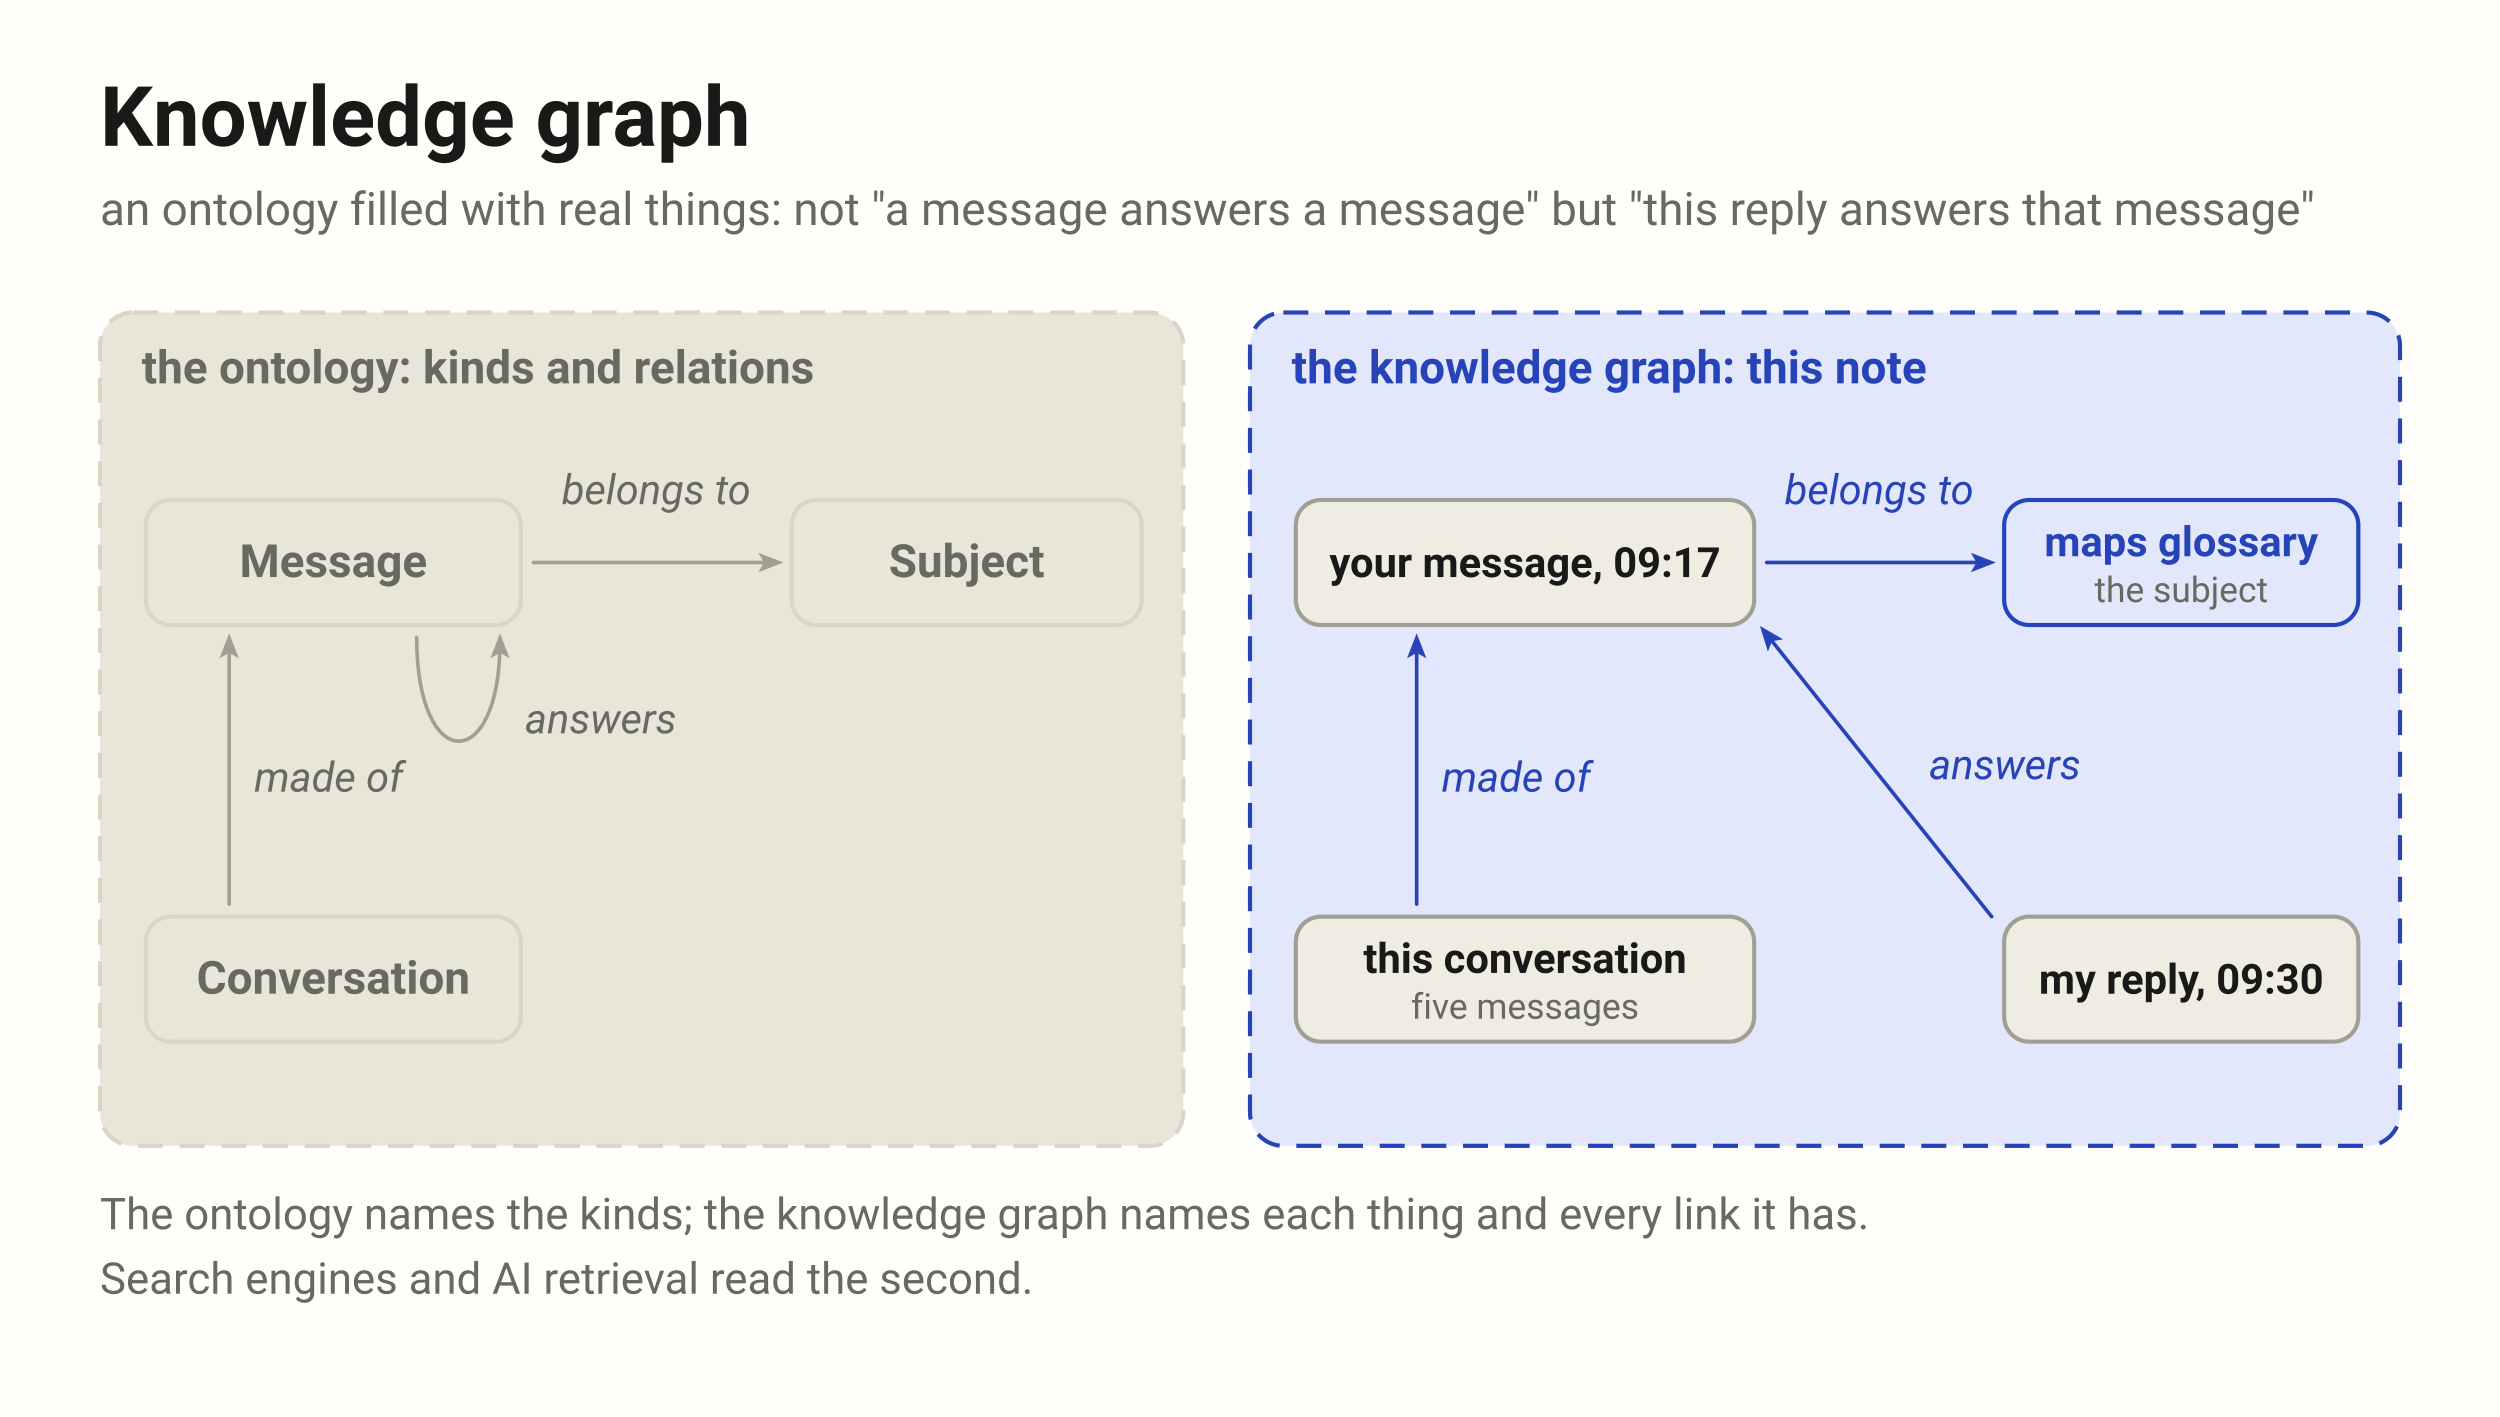
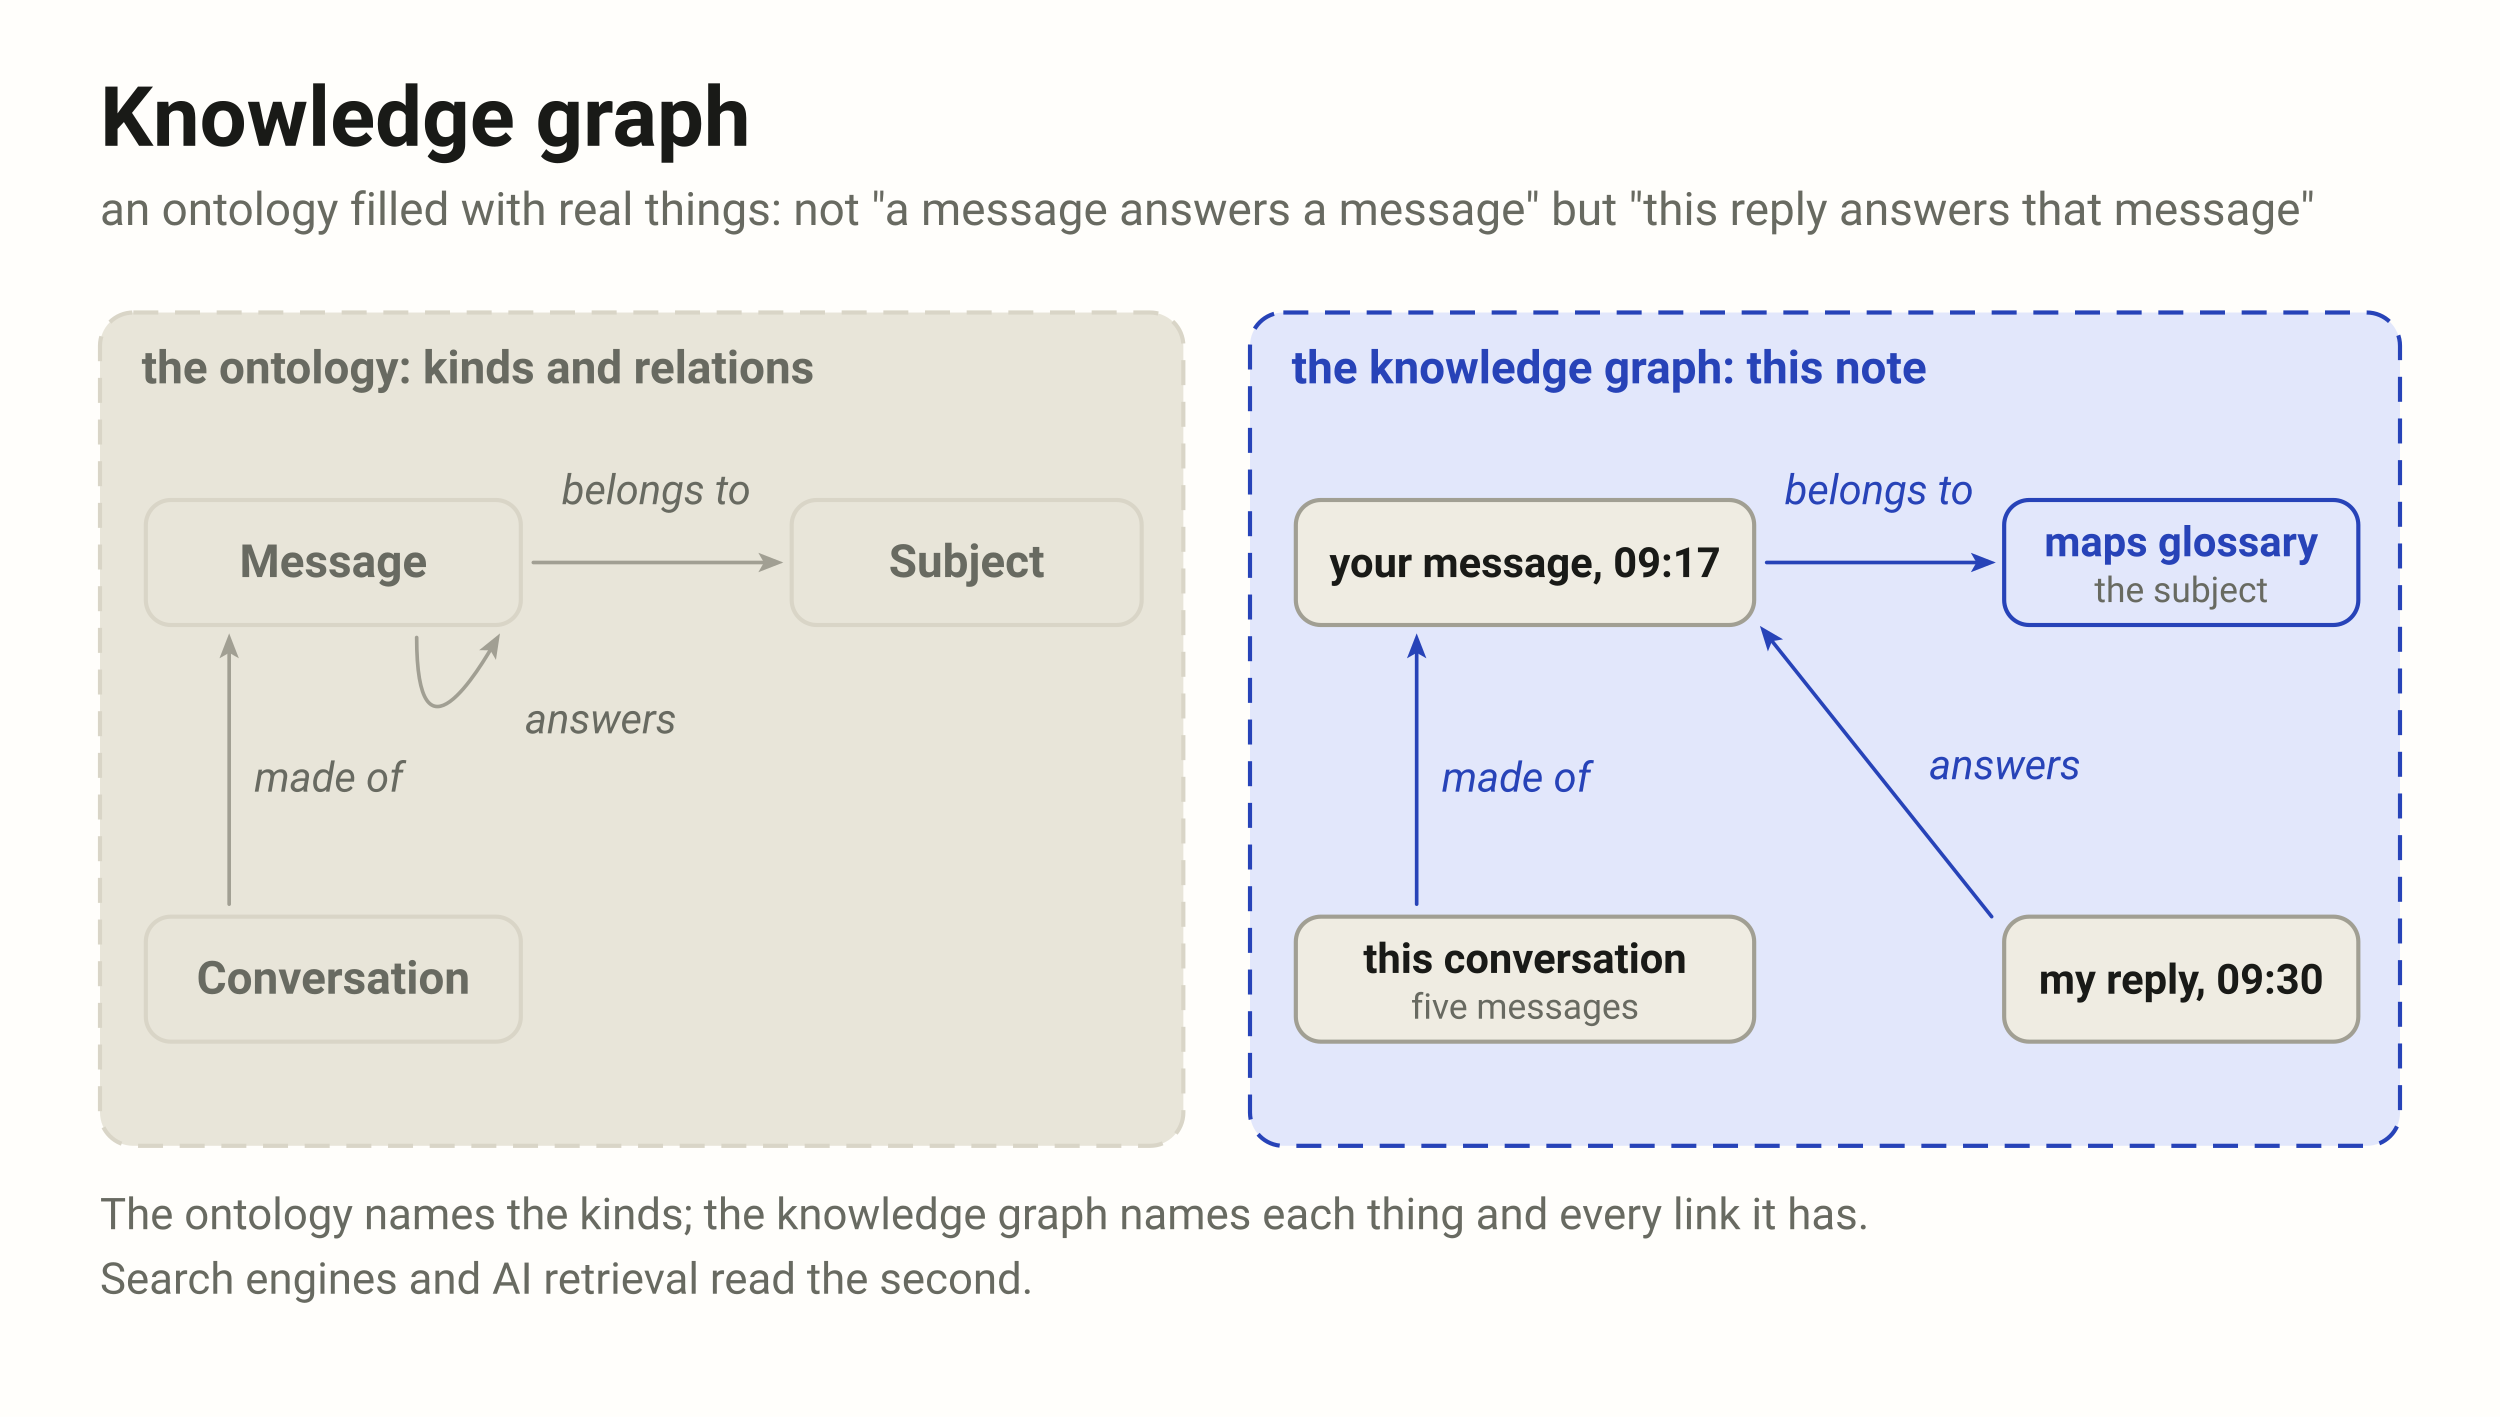
<svg xmlns="http://www.w3.org/2000/svg" viewBox="0 0 1200 680" font-family="system-ui, -apple-system, 'Segoe UI', Roboto, sans-serif">
  <rect width="1200" height="680" fill="#fffefb" />
  <defs>
    <marker id="a1299DA" viewBox="0 0 12 12" refX="8" refY="6" markerUnits="userSpaceOnUse" markerWidth="16" markerHeight="16" orient="auto-start-reverse">
      <path d="M2 2.5 L11 6 L2 9.5 L4 6 z" fill="#2743b8" stroke-linejoin="round" />
    </marker>
    <marker id="a5E5C4E" viewBox="0 0 12 12" refX="8" refY="6" markerUnits="userSpaceOnUse" markerWidth="16" markerHeight="16" orient="auto-start-reverse">
      <path d="M2 2.5 L11 6 L2 9.5 L4 6 z" fill="#a19f93" stroke-linejoin="round" />
    </marker>
  </defs>
  <text x="48" y="70" fill="#191a17" font-size="40" font-weight="700">Knowledge graph</text>
  <text x="48" y="108" fill="#686a61" font-size="22">an ontology filled with real things: not "a message answers a message" but "this reply answers that message"</text>
  <rect x="48" y="150" width="520" height="400" rx="16" fill="#e8e5d9" stroke="#d9d5c7" stroke-width="2" stroke-dasharray="12 8" />
  <text x="68" y="184" fill="#686a61" font-size="22" text-anchor="start" font-weight="700">the ontology: kinds and relations</text>
  <rect x="70" y="240" width="180" height="60" rx="12" fill="#e8e5d9" stroke="#d9d5c7" stroke-width="2" />
  <text x="160.0" y="277" fill="#686a61" font-size="22" text-anchor="middle" font-weight="700">Message</text>
  <rect x="380" y="240" width="168" height="60" rx="12" fill="#e8e5d9" stroke="#d9d5c7" stroke-width="2" />
  <text x="464.0" y="277" fill="#686a61" font-size="22" text-anchor="middle" font-weight="700">Subject</text>
  <rect x="70" y="440" width="180" height="60" rx="12" fill="#e8e5d9" stroke="#d9d5c7" stroke-width="2" />
  <text x="160.0" y="477" fill="#686a61" font-size="22" text-anchor="middle" font-weight="700">Conversation</text>
  <line x1="256" y1="270" x2="372" y2="270" stroke="#a19f93" stroke-width="1.75" stroke-linecap="round" marker-end="url(#a5E5C4E)" />
  <text x="315" y="242" fill="#686a61" font-size="20" text-anchor="middle" font-style="italic">belongs to</text>
-   <path d="M200 306 C200 372 240 372 240 308" fill="none" stroke="#a19f93" stroke-width="1.75" stroke-linecap="round" marker-end="url(#a5E5C4E)" />
+   <path d="M200 306 C200 372 230 321.4 238 307.5" fill="none" stroke="#a19f93" stroke-width="1.75" stroke-linecap="round" marker-end="url(#a5E5C4E)" />
  <text x="252" y="352" fill="#686a61" font-size="20" text-anchor="start" font-style="italic">answers</text>
  <line x1="110" y1="434" x2="110" y2="308" stroke="#a19f93" stroke-width="1.75" stroke-linecap="round" marker-end="url(#a5E5C4E)" />
  <text x="122" y="380" fill="#686a61" font-size="20" text-anchor="start" font-style="italic">made of</text>
  <rect x="600" y="150" width="552" height="400" rx="16" fill="#e2e7fb" stroke="#2743b8" stroke-width="2" stroke-dasharray="12 8" />
  <text x="620" y="184" fill="#2743b8" font-size="22" text-anchor="start" font-weight="700">the knowledge graph: this note</text>
  <rect x="622" y="240" width="220" height="60" rx="12" fill="#efece2" stroke="#a19f93" stroke-width="2" />
  <text x="732.0" y="277" fill="#191a17" font-size="20" text-anchor="middle" font-weight="700">your message, 09:17</text>
  <rect x="962" y="240" width="170" height="60" rx="12" fill="#e2e7fb" stroke="#2743b8" stroke-width="2" />
  <text x="1047.0" y="267" fill="#2743b8" font-size="20" text-anchor="middle" font-weight="700">maps glossary</text>
  <text x="1047.0" y="289" fill="#686a61" font-size="17" text-anchor="middle">the subject</text>
  <rect x="622" y="440" width="220" height="60" rx="12" fill="#efece2" stroke="#a19f93" stroke-width="2" />
  <text x="732.0" y="467" fill="#191a17" font-size="20" text-anchor="middle" font-weight="700">this conversation</text>
  <text x="732.0" y="489" fill="#686a61" font-size="17" text-anchor="middle">five messages</text>
  <rect x="962" y="440" width="170" height="60" rx="12" fill="#efece2" stroke="#a19f93" stroke-width="2" />
  <text x="1047.0" y="477" fill="#191a17" font-size="20" text-anchor="middle" font-weight="700">my reply, 09:30</text>
  <line x1="848" y1="270" x2="954" y2="270" stroke="#2743b8" stroke-width="1.75" stroke-linecap="round" marker-end="url(#a1299DA)" />
  <text x="902" y="242" fill="#2743b8" font-size="20" text-anchor="middle" font-style="italic">belongs to</text>
  <line x1="956" y1="440" x2="847.25" y2="303.56" stroke="#2743b8" stroke-width="1.75" stroke-linecap="round" marker-end="url(#a1299DA)" />
  <text x="926" y="374" fill="#2743b8" font-size="20" text-anchor="start" font-style="italic">answers</text>
  <line x1="680" y1="434" x2="680" y2="308" stroke="#2743b8" stroke-width="1.75" stroke-linecap="round" marker-end="url(#a1299DA)" />
  <text x="692" y="380" fill="#2743b8" font-size="20" text-anchor="start" font-style="italic">made of</text>
  <text x="48" y="590" fill="#686a61" font-size="21" text-anchor="start">The ontology names the kinds; the knowledge graph names each thing and every link it has.</text>
  <text x="48" y="621" fill="#686a61" font-size="21" text-anchor="start">Search engines and AI retrieval read the second.</text>
</svg>
